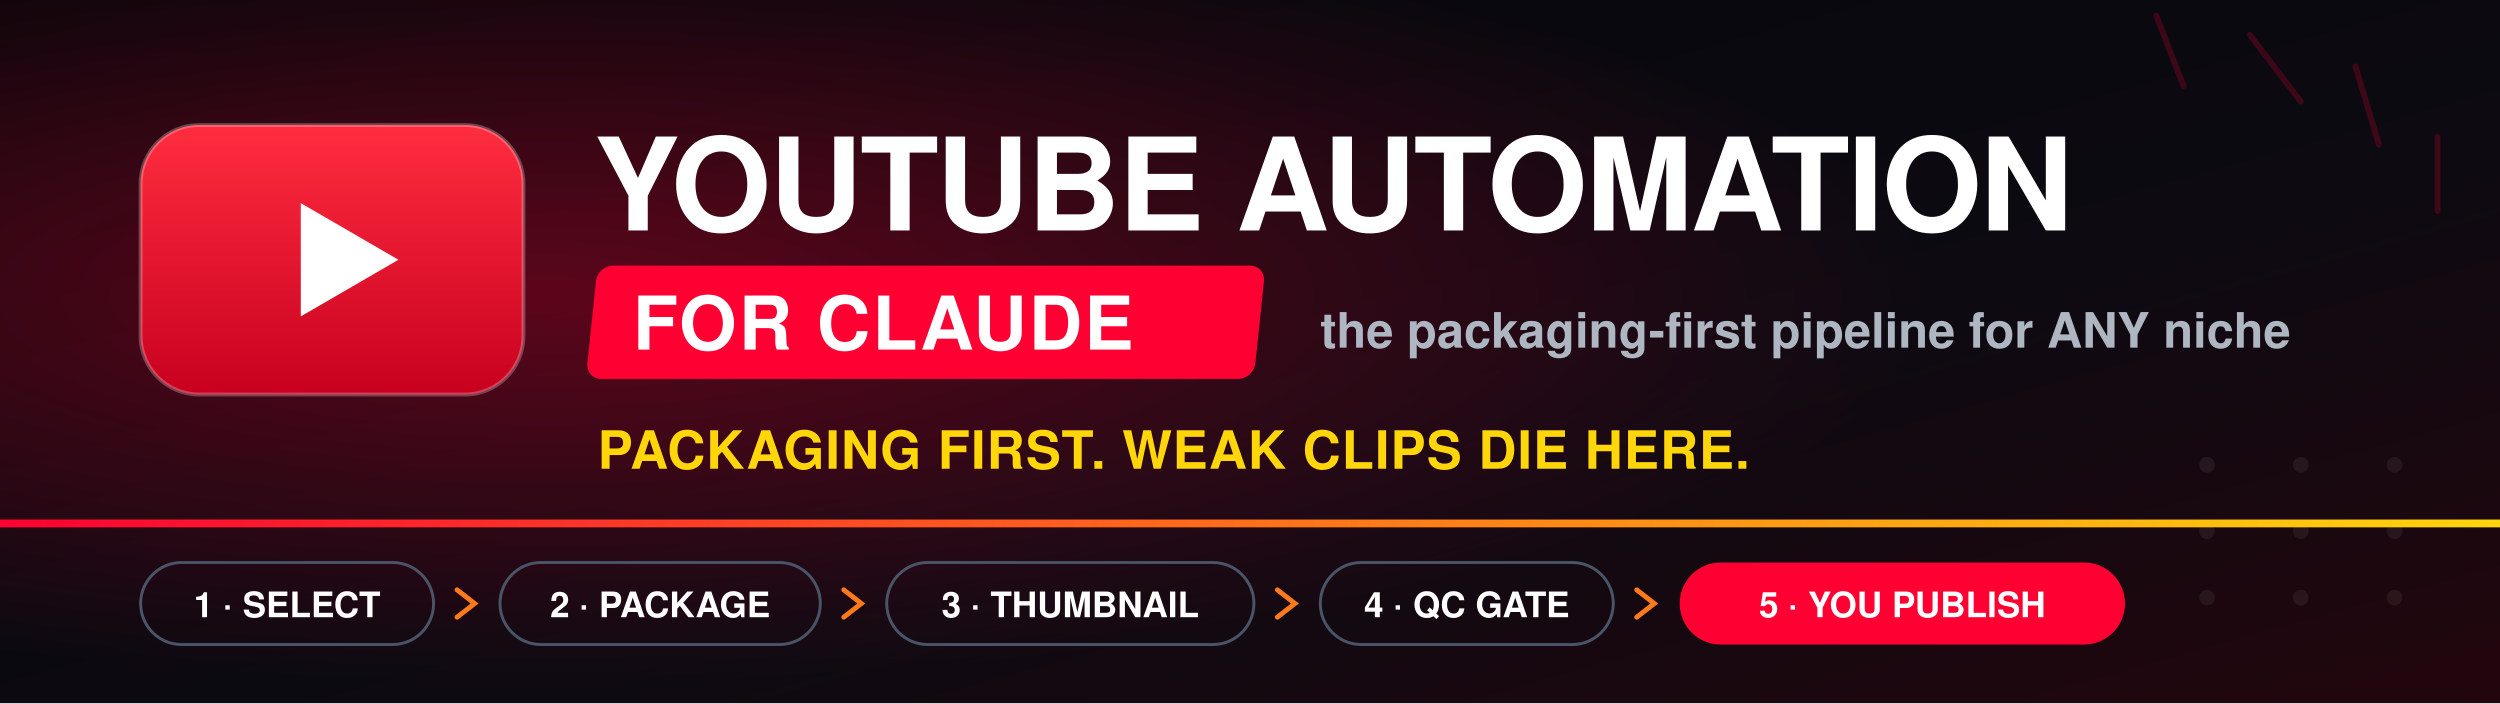
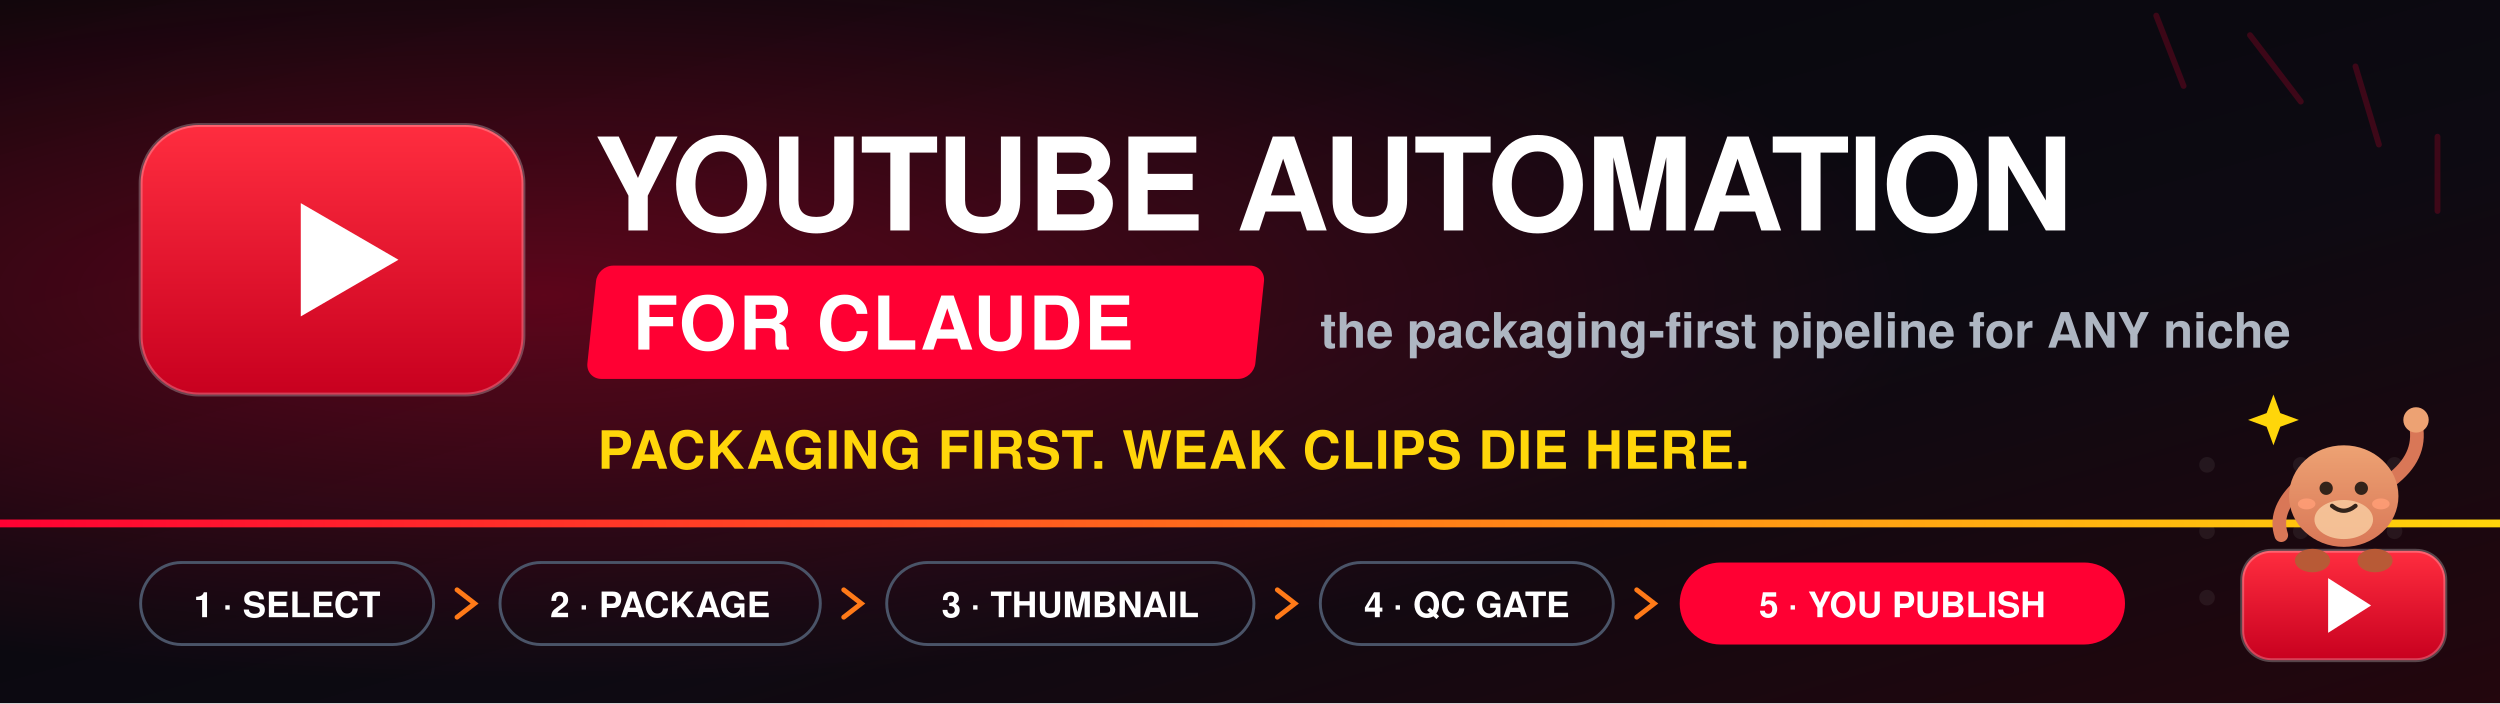
<svg xmlns="http://www.w3.org/2000/svg" width="1280" height="360" viewBox="0 0 1280 360" role="img" aria-label="YouTube Automation for Muse — packaging first. Weak clips die here.">
  <defs>
    <linearGradient id="bg" x1="0" y1="0" x2="1" y2="1">
      <stop offset="0" stop-color="#05060a" />
      <stop offset="0.6" stop-color="#0d0a12" />
      <stop offset="1" stop-color="#23060d" />
    </linearGradient>
    <radialGradient id="glow" cx="0.22" cy="0.42" r="0.55">
      <stop offset="0" stop-color="#ff0033" stop-opacity="0.34" />
      <stop offset="1" stop-color="#ff0033" stop-opacity="0" />
    </radialGradient>
    <linearGradient id="red" x1="0" y1="0" x2="0" y2="1">
      <stop offset="0" stop-color="#ff2d3f" />
      <stop offset="1" stop-color="#c8001f" />
    </linearGradient>
    <linearGradient id="bar" x1="0" y1="0" x2="1" y2="0">
      <stop offset="0" stop-color="#ff0033" />
      <stop offset="0.55" stop-color="#ff7a18" />
      <stop offset="1" stop-color="#ffd60a" />
    </linearGradient>
  </defs>
  <rect width="1280" height="360" fill="url(#bg)" />
  <rect width="1280" height="360" fill="url(#glow)" />
  <g stroke="#ff0033" stroke-width="3" opacity="0.20" stroke-linecap="round">
    <line x1="1152" y1="18" x2="1178" y2="52" />
    <line x1="1206" y1="34" x2="1218" y2="74" />
    <line x1="1104" y1="8" x2="1118" y2="44" />
    <line x1="1248" y1="70" x2="1248" y2="108" />
  </g>
  <g fill="#ffffff" opacity="0.06">
    <circle cx="1130" cy="238" r="4" />
    <circle cx="1178" cy="238" r="4" />
    <circle cx="1226" cy="238" r="4" />
    <circle cx="1130" cy="272" r="4" />
    <circle cx="1178" cy="272" r="4" />
    <circle cx="1226" cy="272" r="4" />
    <circle cx="1130" cy="306" r="4" />
    <circle cx="1178" cy="306" r="4" />
    <circle cx="1226" cy="306" r="4" />
  </g>
  <g transform="translate(72,64)">
    <rect width="196" height="138" rx="30" fill="url(#red)" />
    <rect width="196" height="138" rx="30" fill="none" stroke="#ffffff" stroke-opacity="0.25" stroke-width="2" />
    <path d="M82 40 L132 69 L82 98 Z" fill="#ffffff" />
  </g>
  <text x="304" y="118" font-family="'Arial Black', 'Segoe UI', Helvetica, Arial, sans-serif" font-size="66" font-weight="900" fill="#ffffff" letter-spacing="-1">YOUTUBE AUTOMATION</text>
  <g transform="translate(306,136)">
    <rect width="342" height="58" rx="8" fill="#ff0033" transform="skewX(-6)" />
    <text x="18" y="43" font-family="'Arial Black', 'Segoe UI', Helvetica, Arial, sans-serif" font-size="38" font-weight="900" fill="#ffffff" letter-spacing="1">FOR CLAUDE</text>
  </g>
  <text x="676" y="178" font-family="'Segoe UI', Helvetica, Arial, sans-serif" font-size="25" font-weight="600" fill="#aeb6c2">the packaging-first pipeline for ANY niche</text>
  <text x="306" y="240" font-family="'Arial Black', 'Segoe UI', Helvetica, Arial, sans-serif" font-size="27" font-weight="900" fill="#ffd60a" letter-spacing="0.5">PACKAGING FIRST. WEAK CLIPS DIE HERE.</text>
  <rect x="0" y="266" width="1280" height="4" fill="url(#bar)" />
  <g font-family="'Segoe UI', Helvetica, Arial, sans-serif" font-size="18" font-weight="700">
    <g transform="translate(72,288)">
      <rect width="150" height="42" rx="21" fill="none" stroke="#4a5468" stroke-width="1.5" />
      <text x="75" y="28" text-anchor="middle" fill="#ffffff">1 · SELECT</text>
    </g>
    <path d="M234 302 L243 309 L234 316" fill="none" stroke="#ff7a18" stroke-width="2.5" stroke-linecap="round" />
    <g transform="translate(256,288)">
      <rect width="164" height="42" rx="21" fill="none" stroke="#4a5468" stroke-width="1.5" />
      <text x="82" y="28" text-anchor="middle" fill="#ffffff">2 · PACKAGE</text>
    </g>
    <path d="M432 302 L441 309 L432 316" fill="none" stroke="#ff7a18" stroke-width="2.5" stroke-linecap="round" />
    <g transform="translate(454,288)">
      <rect width="188" height="42" rx="21" fill="none" stroke="#4a5468" stroke-width="1.5" />
      <text x="94" y="28" text-anchor="middle" fill="#ffffff">3 · THUMBNAIL</text>
    </g>
    <path d="M654 302 L663 309 L654 316" fill="none" stroke="#ff7a18" stroke-width="2.5" stroke-linecap="round" />
    <g transform="translate(676,288)">
      <rect width="150" height="42" rx="21" fill="none" stroke="#4a5468" stroke-width="1.5" />
      <text x="75" y="28" text-anchor="middle" fill="#ffffff">4 · QC GATE</text>
    </g>
    <path d="M838 302 L847 309 L838 316" fill="none" stroke="#ff7a18" stroke-width="2.5" stroke-linecap="round" />
    <g transform="translate(860,288)">
      <rect width="228" height="42" rx="21" fill="#ff0033" />
      <text x="114" y="28" text-anchor="middle" fill="#ffffff">5 · YOU PUBLISH</text>
    </g>
  </g>
+   <g transform="translate(0,74)">
+     <defs>
+       <linearGradient id="clay" x1="0" y1="0" x2="0" y2="1">
+         <stop offset="0" stop-color="#eda273" />
+         <stop offset="1" stop-color="#d97757" />
+       </linearGradient>
+     </defs>
+     <rect x="1148" y="208" width="104" height="56" rx="15" fill="url(#red)" />
+     <rect x="1148" y="208" width="104" height="56" rx="15" fill="none" stroke="#ffffff" stroke-opacity="0.25" stroke-width="2" />
+     <path d="M1192 222 L1214 236 L1192 250 Z" fill="#ffffff" />
+     <path d="M1224 172 Q1240 160 1237 144" fill="none" stroke="#d97757" stroke-width="7" stroke-linecap="round" />
+     <circle cx="1237" cy="141" r="6.5" fill="#eda273" />
+     <path d="M1176 176 Q1164 188 1168 200" fill="none" stroke="#d97757" stroke-width="7" stroke-linecap="round" />
+     <ellipse cx="1200" cy="180" rx="28" ry="26" fill="url(#clay)" />
+     <ellipse cx="1200" cy="192" rx="15" ry="10" fill="#f6c79b" opacity="0.9" />
+     <ellipse cx="1184" cy="213" rx="9" ry="6" fill="#b85a36" />
+     <ellipse cx="1216" cy="213" rx="9" ry="6" fill="#b85a36" />
+     <circle cx="1191" cy="176" r="3.4" fill="#33231a" />
+     <circle cx="1209" cy="176" r="3.4" fill="#33231a" />
+     <path d="M1194 185 Q1200 190 1206 185" fill="none" stroke="#33231a" stroke-width="2.2" stroke-linecap="round" />
+     <ellipse cx="1181" cy="184" rx="4.5" ry="2.8" fill="#ff9d76" opacity="0.85" />
+     <ellipse cx="1219" cy="184" rx="4.5" ry="2.8" fill="#ff9d76" opacity="0.85" />
+     <path d="M1164 128 L1167.5 137.5 L1177 141 L1167.5 144.5 L1164 154 L1160.5 144.5 L1151 141 L1160.5 137.5 Z" fill="#ffd60a" />
+   </g>
</svg>
